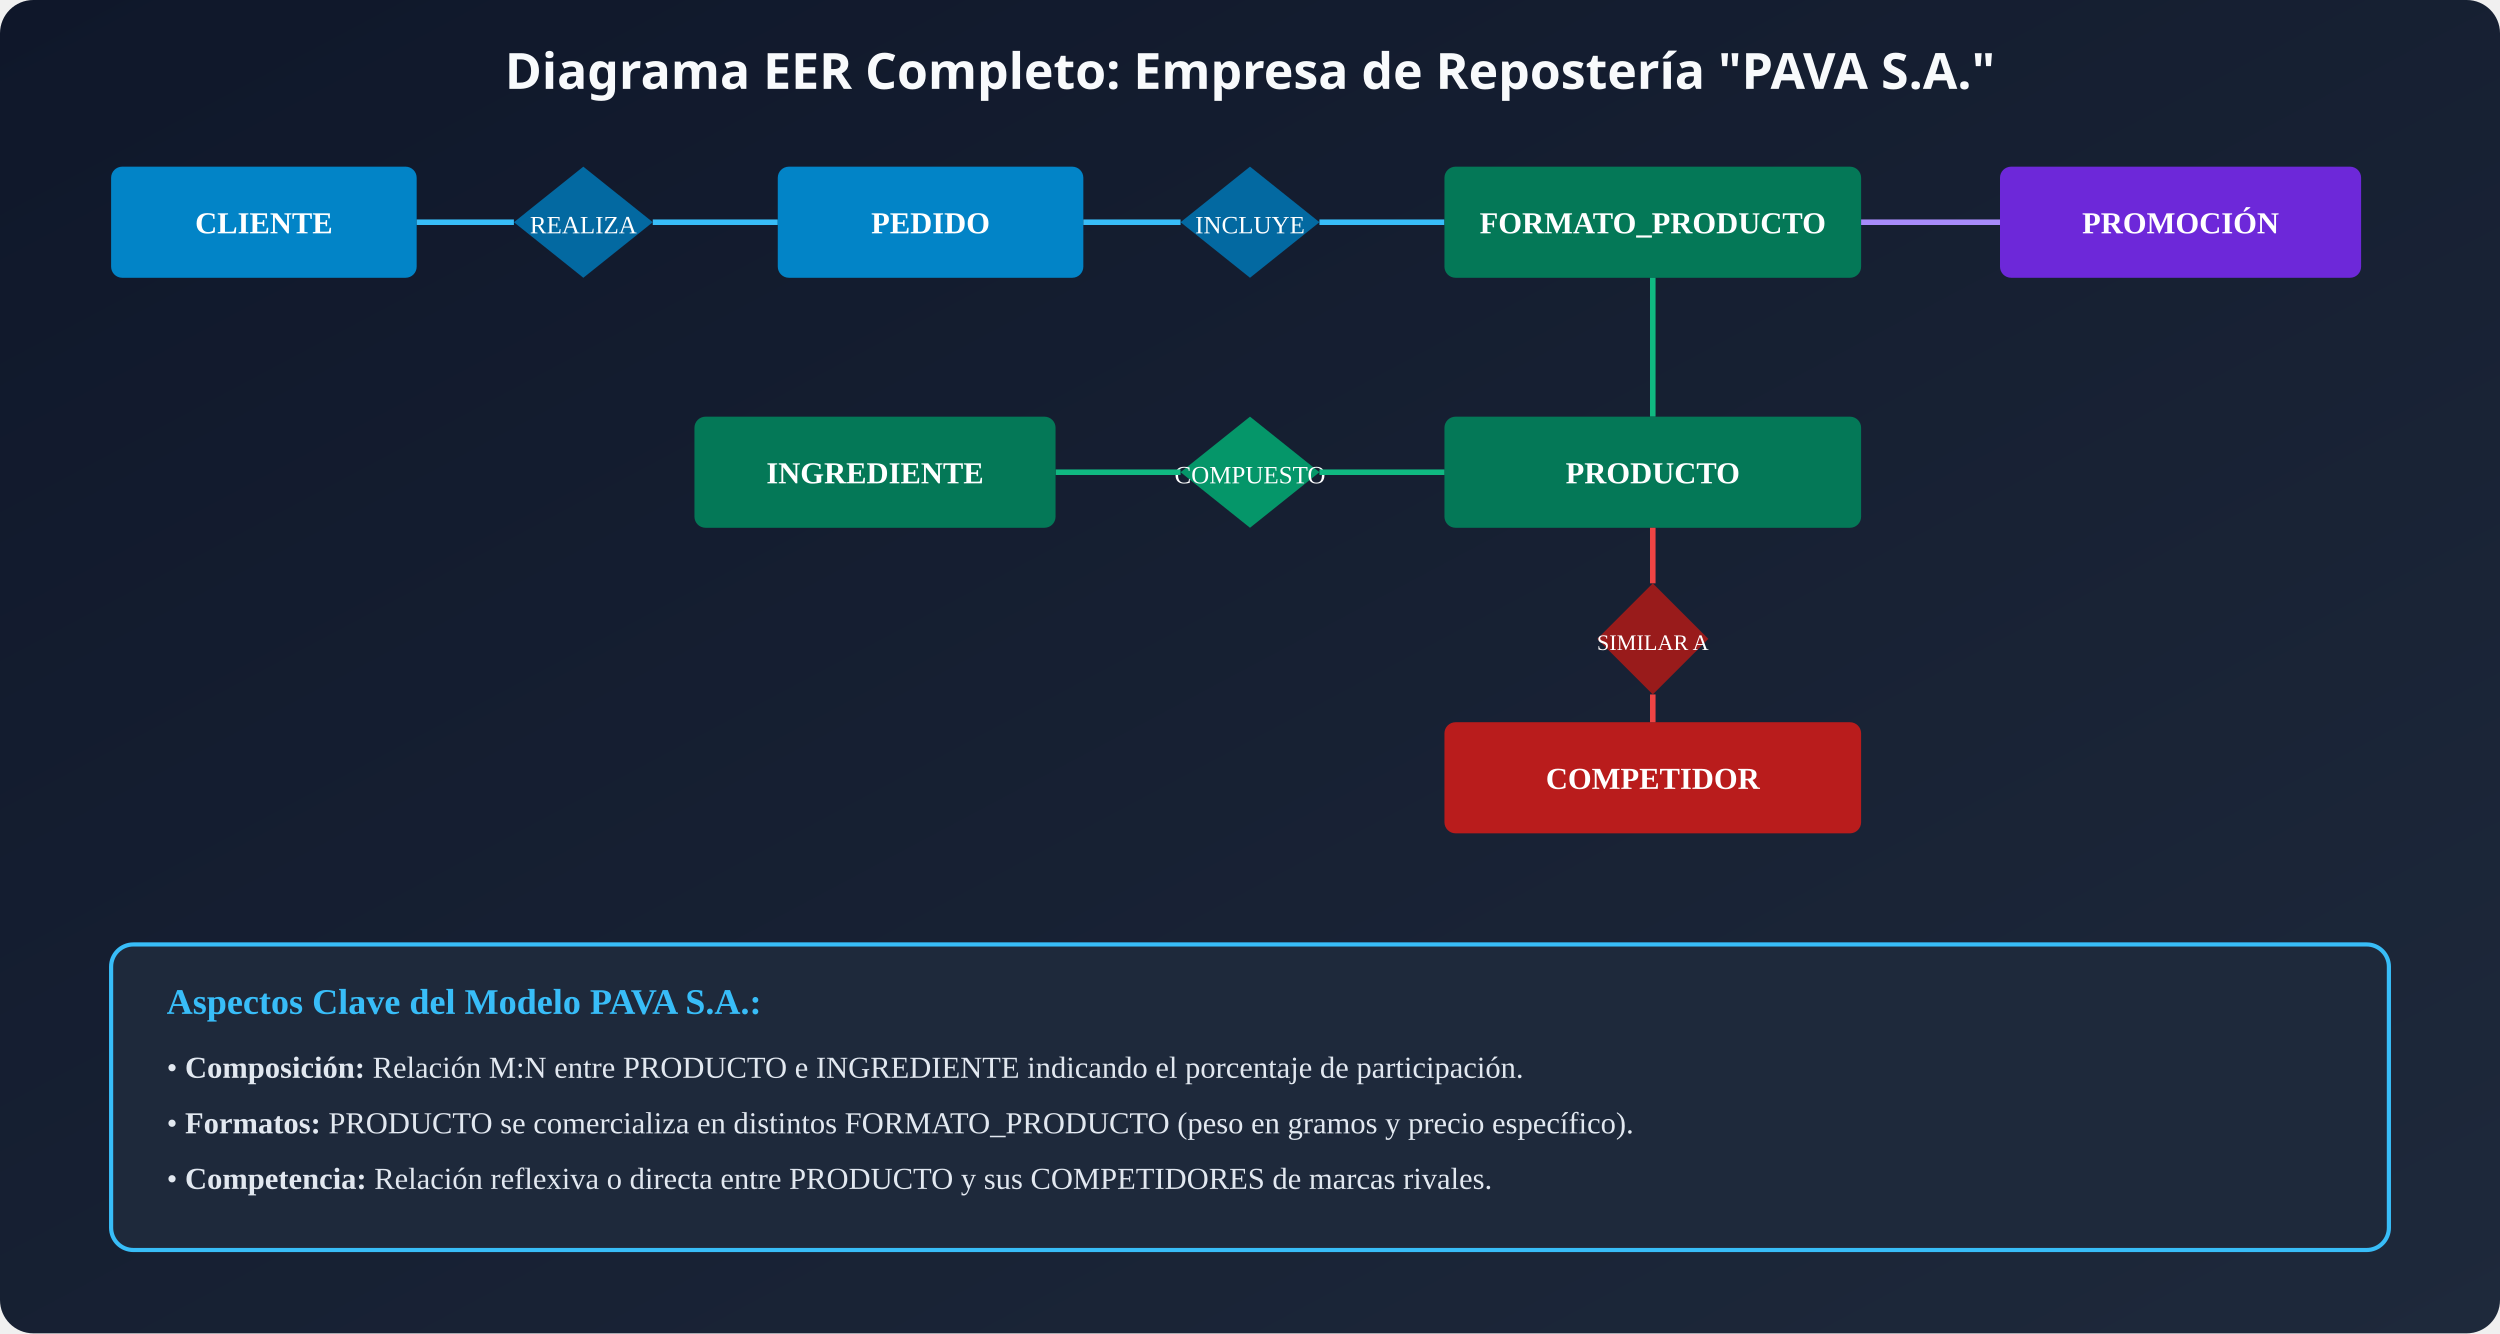
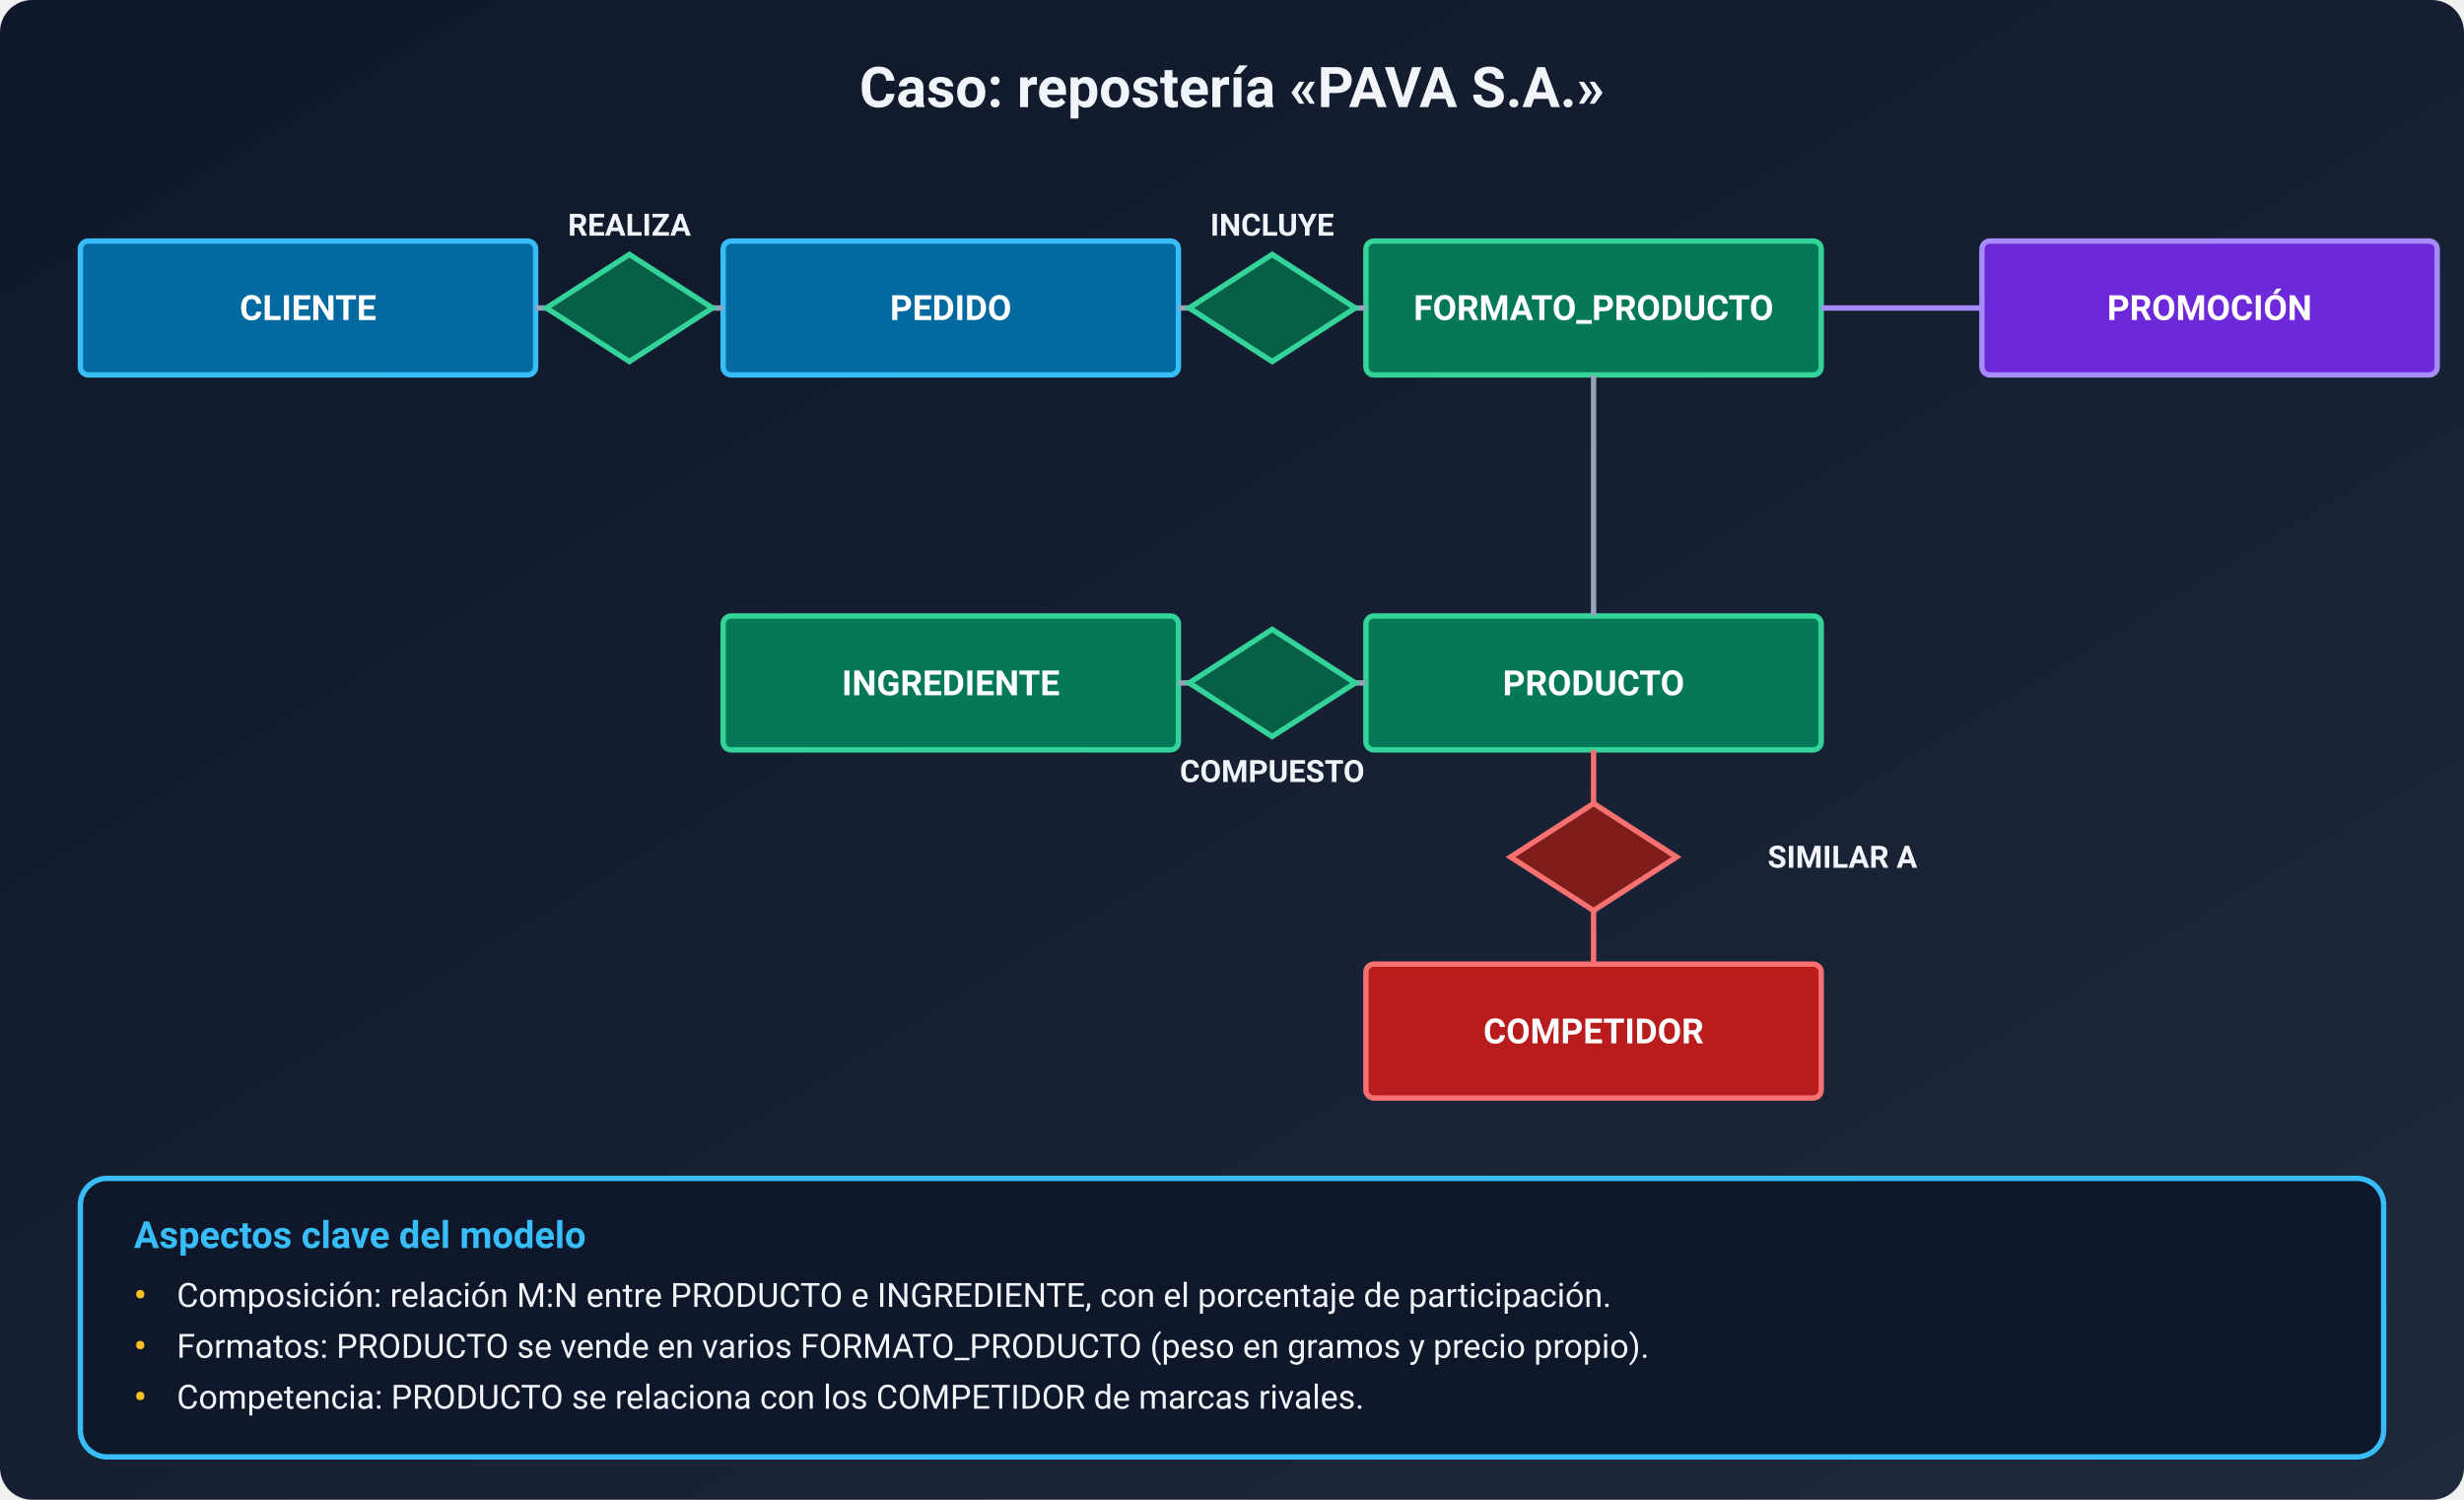
- <svg xmlns="http://www.w3.org/2000/svg" viewBox="0 0 900 480" width="100%" height="100%">
+ <svg xmlns="http://www.w3.org/2000/svg" viewBox="0 0 920 560" width="920" height="560" role="img" aria-labelledby="t d" font-family="system-ui, -apple-system, &quot;Segoe UI&quot;, Roboto, Helvetica, Arial, sans-serif">
  <defs>
-     <linearGradient id="bgPava" x1="0%" y1="0%" x2="100%" y2="100%">
-       <stop offset="0%" stop-color="#0f172a" />
-       <stop offset="100%" stop-color="#1e293b" />
+     <linearGradient id="bg" x1="0" y1="0" x2="1" y2="1">
+       <stop offset="0" stop-color="#0f172a" />
+       <stop offset="1" stop-color="#1e293b" />
    </linearGradient>
  </defs>
-   <rect width="900" height="480" rx="12" fill="url(#bgPava)" />
-   <text x="450" y="32" text-anchor="middle" fill="#f8fafc" font-family="system-ui, sans-serif" font-size="18" font-weight="bold">Diagrama EER Completo: Empresa de Repostería "PAVA S.A."</text>
-   <rect x="40" y="60" width="110" height="40" rx="4" fill="#0284c7" />
-   <text x="95" y="84" text-anchor="middle" fill="#fff" font-size="11" font-weight="bold">CLIENTE</text>
-   <polygon points="210,60 235,80 210,100 185,80" fill="#0369a1" />
-   <text x="210" y="84" text-anchor="middle" fill="#fff" font-size="9">REALIZA</text>
-   <line x1="150" y1="80" x2="185" y2="80" stroke="#38bdf8" stroke-width="2" />
-   <line x1="235" y1="80" x2="280" y2="80" stroke="#38bdf8" stroke-width="2" />
-   <rect x="280" y="60" width="110" height="40" rx="4" fill="#0284c7" />
-   <text x="335" y="84" text-anchor="middle" fill="#fff" font-size="11" font-weight="bold">PEDIDO</text>
-   <polygon points="450,60 475,80 450,100 425,80" fill="#0369a1" />
-   <text x="450" y="84" text-anchor="middle" fill="#fff" font-size="9">INCLUYE</text>
-   <line x1="390" y1="80" x2="425" y2="80" stroke="#38bdf8" stroke-width="2" />
-   <line x1="475" y1="80" x2="520" y2="80" stroke="#38bdf8" stroke-width="2" />
-   <rect x="520" y="60" width="150" height="40" rx="4" fill="#047857" />
-   <text x="595" y="84" text-anchor="middle" fill="#fff" font-size="11" font-weight="bold">FORMATO_PRODUCTO</text>
-   <line x1="595" y1="100" x2="595" y2="150" stroke="#10b981" stroke-width="2" />
-   <rect x="520" y="150" width="150" height="40" rx="4" fill="#047857" />
-   <text x="595" y="174" text-anchor="middle" fill="#fff" font-size="11" font-weight="bold">PRODUCTO</text>
-   <polygon points="450,150 475,170 450,190 425,170" fill="#059669" />
-   <text x="450" y="174" text-anchor="middle" fill="#fff" font-size="9">COMPUESTO</text>
-   <line x1="520" y1="170" x2="475" y2="170" stroke="#10b981" stroke-width="2" />
-   <line x1="425" y1="170" x2="380" y2="170" stroke="#10b981" stroke-width="2" />
-   <rect x="250" y="150" width="130" height="40" rx="4" fill="#047857" />
-   <text x="315" y="174" text-anchor="middle" fill="#fff" font-size="11" font-weight="bold">INGREDIENTE</text>
-   <rect x="720" y="60" width="130" height="40" rx="4" fill="#6d28d9" />
-   <text x="785" y="84" text-anchor="middle" fill="#fff" font-size="11" font-weight="bold">PROMOCIÓN</text>
-   <line x1="670" y1="80" x2="720" y2="80" stroke="#a78bfa" stroke-width="2" />
-   <rect x="520" y="260" width="150" height="40" rx="4" fill="#b91c1c" />
-   <text x="595" y="284" text-anchor="middle" fill="#fff" font-size="11" font-weight="bold">COMPETIDOR</text>
-   <polygon points="595,210 615,230 595,250 575,230" fill="#991b1b" />
-   <text x="595" y="234" text-anchor="middle" fill="#fff" font-size="8">SIMILAR A</text>
-   <line x1="595" y1="190" x2="595" y2="210" stroke="#ef4444" stroke-width="2" />
-   <line x1="595" y1="250" x2="595" y2="260" stroke="#ef4444" stroke-width="2" />
-   <rect x="40" y="340" width="820" height="110" rx="8" fill="#1e293b" stroke="#38bdf8" stroke-width="1.5" />
-   <text x="60" y="365" fill="#38bdf8" font-size="13" font-weight="bold">Aspectos Clave del Modelo PAVA S.A.:</text>
-   <text x="60" y="388" fill="#e2e8f0" font-size="11">• <tspan font-weight="bold">Composición:</tspan> Relación M:N entre PRODUCTO e INGREDIENTE indicando el porcentaje de participación.</text>
-   <text x="60" y="408" fill="#e2e8f0" font-size="11">• <tspan font-weight="bold">Formatos:</tspan> PRODUCTO se comercializa en distintos FORMATO_PRODUCTO (peso en gramos y precio específico).</text>
-   <text x="60" y="428" fill="#e2e8f0" font-size="11">• <tspan font-weight="bold">Competencia:</tspan> Relación reflexiva o directa entre PRODUCTO y sus COMPETIDORES de marcas rivales.</text>
+   <style>.hot{cursor:pointer;transition:filter .15s}.hot:hover,.hot:focus,.hot.on{filter:brightness(1.35) drop-shadow(0 0 6px rgba(255,255,255,.35));outline:none}</style>
+   <rect width="920" height="560" rx="12" fill="url(#bg)" />
+   <text x="460.0" y="40.0" font-size="21" fill="#f1f5f9" text-anchor="middle" font-weight="700">Caso: repostería «PAVA S.A.»</text>
+   <g class="hot" tabindex="0" data-tip="Quien compra. Atributos: nif, nombre, dirección.">
+     <rect x="30.0" y="90.0" width="170.0" height="50.0" rx="3" fill="#0369a1" stroke="#38bdf8" stroke-width="2" />
+     <text x="115.0" y="119.5" font-size="13" fill="#fff" text-anchor="middle" font-weight="700">CLIENTE</text>
+   </g>
+   <g class="hot" tabindex="0" data-tip="Compra realizada por un cliente en una fecha.">
+     <rect x="270.0" y="90.0" width="170.0" height="50.0" rx="3" fill="#0369a1" stroke="#38bdf8" stroke-width="2" />
+     <text x="355.0" y="119.5" font-size="13" fill="#fff" text-anchor="middle" font-weight="700">PEDIDO</text>
+   </g>
+   <g class="hot" tabindex="0" data-tip="Presentación comercial de un producto: peso en gramos y precio.">
+     <rect x="510.0" y="90.0" width="170.0" height="50.0" rx="3" fill="#047857" stroke="#34d399" stroke-width="2" />
+     <text x="595.0" y="119.5" font-size="13" fill="#fff" text-anchor="middle" font-weight="700">FORMATO_PRODUCTO</text>
+   </g>
+   <g class="hot" tabindex="0" data-tip="Descuento aplicable a un formato.">
+     <rect x="740.0" y="90.0" width="170.0" height="50.0" rx="3" fill="#6d28d9" stroke="#a78bfa" stroke-width="2" />
+     <text x="825.0" y="119.5" font-size="13" fill="#fff" text-anchor="middle" font-weight="700">PROMOCIÓN</text>
+   </g>
+   <g class="hot" tabindex="0" data-tip="Tarta, bizcocho, galleta…">
+     <rect x="510.0" y="230.0" width="170.0" height="50.0" rx="3" fill="#047857" stroke="#34d399" stroke-width="2" />
+     <text x="595.0" y="259.6" font-size="13" fill="#fff" text-anchor="middle" font-weight="700">PRODUCTO</text>
+   </g>
+   <g class="hot" tabindex="0" data-tip="Materia prima. Un producto tiene varios ingredientes.">
+     <rect x="270.0" y="230.0" width="170.0" height="50.0" rx="3" fill="#047857" stroke="#34d399" stroke-width="2" />
+     <text x="355.0" y="259.6" font-size="13" fill="#fff" text-anchor="middle" font-weight="700">INGREDIENTE</text>
+   </g>
+   <g class="hot" tabindex="0" data-tip="Producto equivalente de una marca rival.">
+     <rect x="510.0" y="360.0" width="170.0" height="50.0" rx="3" fill="#b91c1c" stroke="#f87171" stroke-width="2" />
+     <text x="595.0" y="389.6" font-size="13" fill="#fff" text-anchor="middle" font-weight="700">COMPETIDOR</text>
+   </g>
+   <line x1="200.0" y1="115.0" x2="270.0" y2="115.0" stroke="#94a3b8" stroke-width="2" />
+   <polygon points="235.0,95.0 266.0,115 235.0,135.0 204.0,115" fill="#065f46" stroke="#34d399" stroke-width="2" />
+   <line x1="440.0" y1="115.0" x2="510.0" y2="115.0" stroke="#94a3b8" stroke-width="2" />
+   <polygon points="475.0,95.0 506.0,115 475.0,135.0 444.0,115" fill="#065f46" stroke="#34d399" stroke-width="2" />
+   <text x="235.0" y="88.0" font-size="11.5" fill="#f1f5f9" text-anchor="middle" font-weight="700">REALIZA</text>
+   <text x="475.0" y="88.0" font-size="11.5" fill="#f1f5f9" text-anchor="middle" font-weight="700">INCLUYE</text>
+   <line x1="680.0" y1="115.0" x2="740.0" y2="115.0" stroke="#a78bfa" stroke-width="2" />
+   <line x1="595.0" y1="140.0" x2="595.0" y2="230.0" stroke="#94a3b8" stroke-width="2" />
+   <line x1="440.0" y1="255.0" x2="510.0" y2="255.0" stroke="#94a3b8" stroke-width="2" />
+   <polygon points="475,235.0 506.0,255 475,275.0 444.0,255" fill="#065f46" stroke="#34d399" stroke-width="2" />
+   <text x="475.0" y="292.0" font-size="11.5" fill="#f1f5f9" text-anchor="middle" font-weight="700">COMPUESTO</text>
+   <line x1="595.0" y1="280.0" x2="595.0" y2="360.0" stroke="#f87171" stroke-width="2" />
+   <polygon points="595,300.0 626.0,320 595,340.0 564.0,320" fill="#7f1d1d" stroke="#f87171" stroke-width="2" />
+   <text x="660.0" y="324.0" font-size="11.5" fill="#f1f5f9" text-anchor="start" font-weight="700">SIMILAR A</text>
+   <rect x="30.0" y="440.0" width="860.0" height="104.0" rx="10" fill="#0f172a" stroke="#38bdf8" stroke-width="2" />
+   <text x="50.0" y="466.0" font-size="14" fill="#38bdf8" text-anchor="start" font-weight="700">Aspectos clave del modelo</text>
+   <text x="50.0" y="488.0" font-size="13" fill="#fbbf24" text-anchor="start" font-weight="700">•</text>
+   <text x="66.0" y="488.0" font-size="12.5" fill="#f1f5f9" text-anchor="start">Composición: relación M:N entre PRODUCTO e INGREDIENTE, con el porcentaje de participación.</text>
+   <text x="50.0" y="507.0" font-size="13" fill="#fbbf24" text-anchor="start" font-weight="700">•</text>
+   <text x="66.0" y="507.0" font-size="12.5" fill="#f1f5f9" text-anchor="start">Formatos: PRODUCTO se vende en varios FORMATO_PRODUCTO (peso en gramos y precio propio).</text>
+   <text x="50.0" y="526.0" font-size="13" fill="#fbbf24" text-anchor="start" font-weight="700">•</text>
+   <text x="66.0" y="526.0" font-size="12.5" fill="#f1f5f9" text-anchor="start">Competencia: PRODUCTO se relaciona con los COMPETIDOR de marcas rivales.</text>
</svg>
